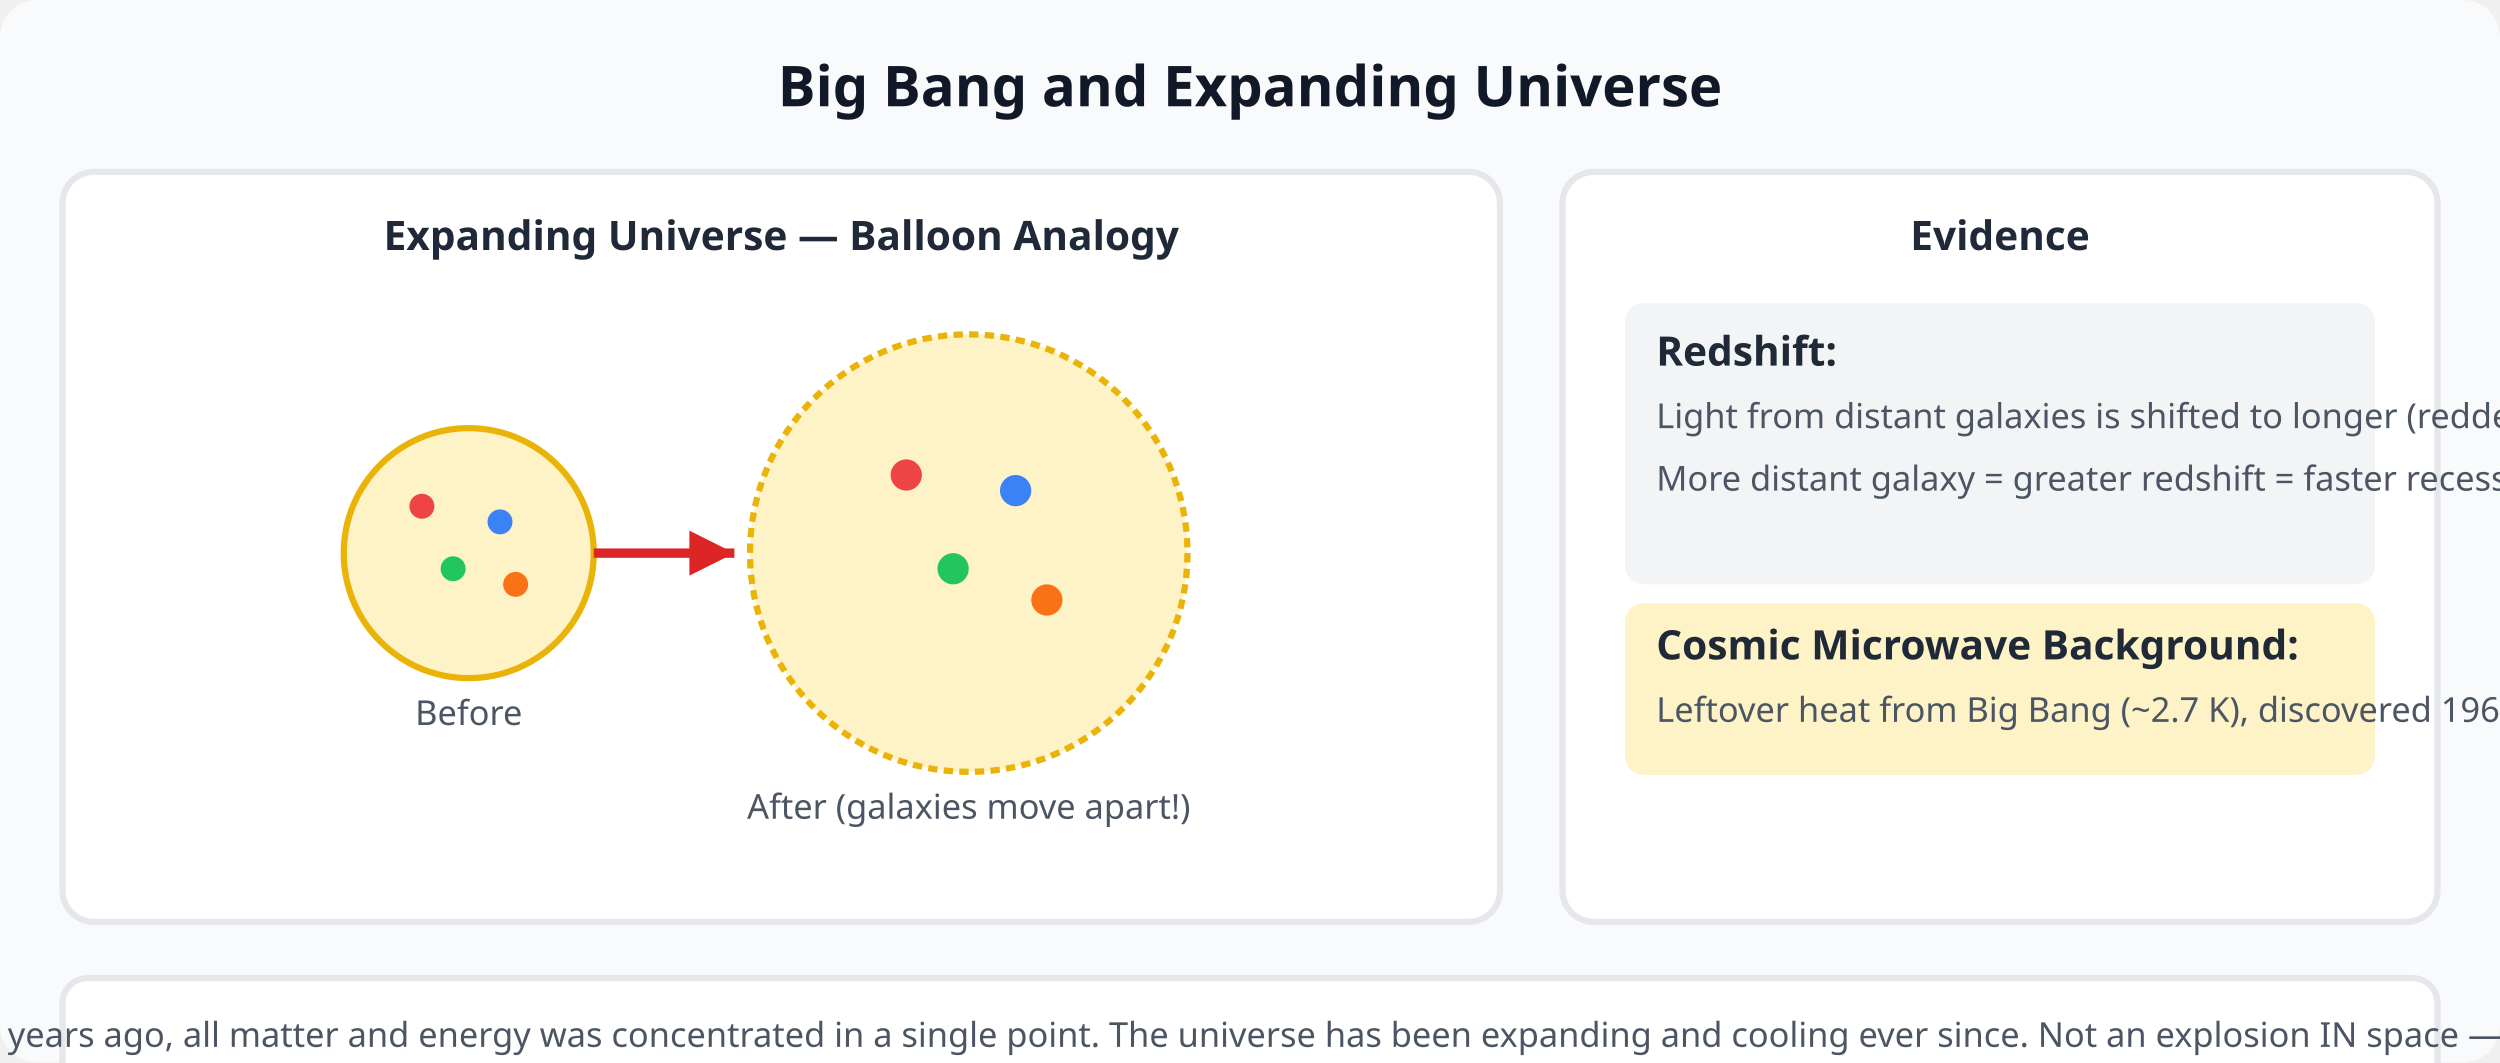
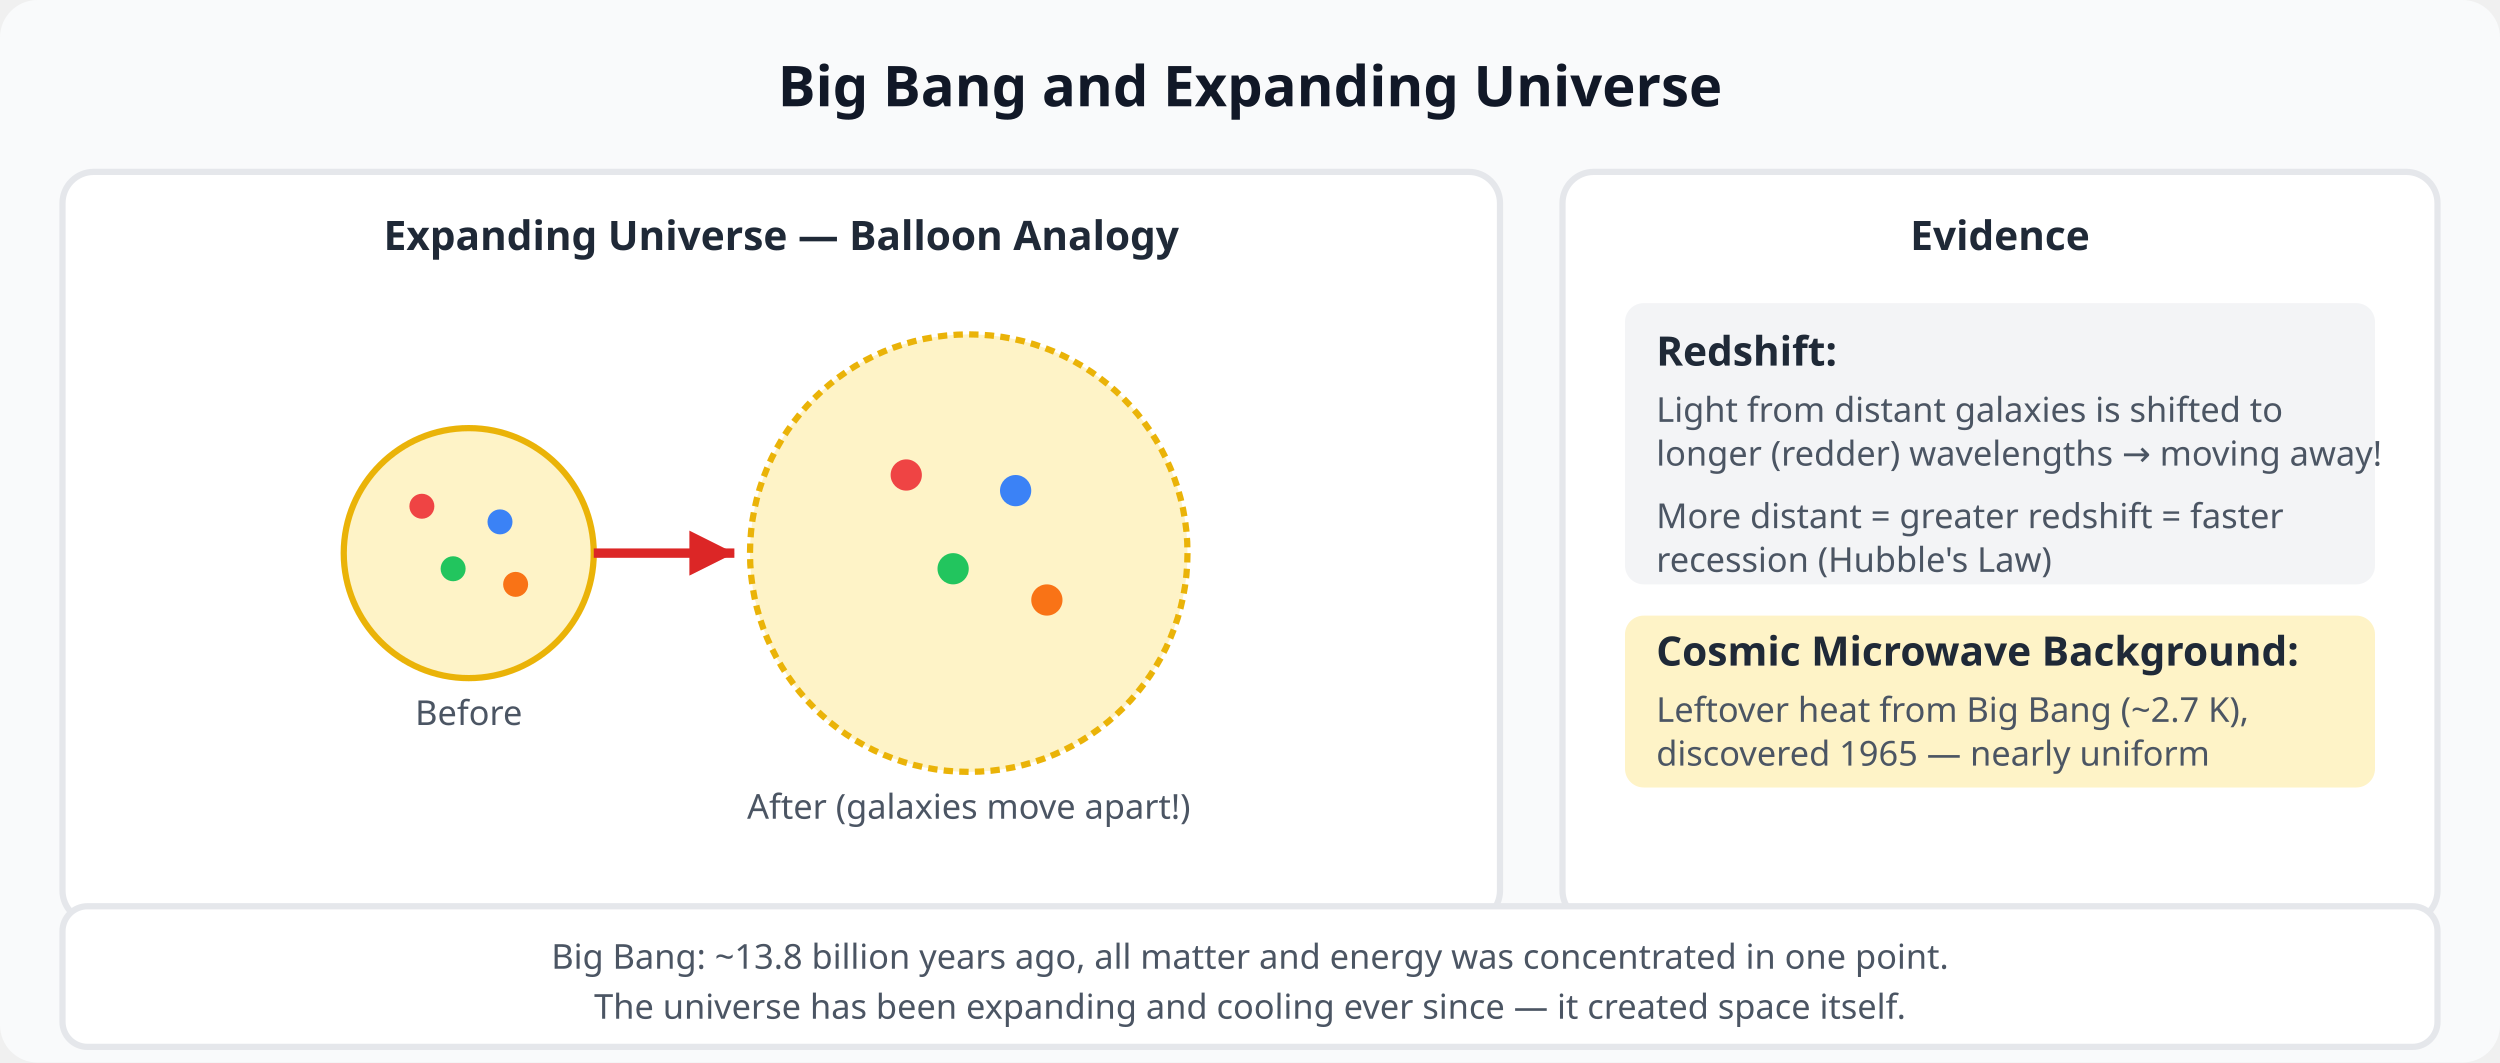
<svg xmlns="http://www.w3.org/2000/svg" viewBox="0 0 800 340" role="img" aria-labelledby="title desc">
  <defs>
    <style>.t{font-family:system-ui,sans-serif;font-size:18px;font-weight:700;fill:#111827}.l{font-family:system-ui,sans-serif;font-size:13px;font-weight:600;fill:#1f2937}.s{font-family:system-ui,sans-serif;font-size:11px;fill:#4b5563}.f{font-family:system-ui,sans-serif;font-size:16px;font-weight:700;fill:#dc2626}.b{fill:#fff;stroke:#e5e7eb;stroke-width:2}</style>
  </defs>
  <rect width="800" height="340" fill="#f9fafb" rx="12" />
  <text x="400" y="34" text-anchor="middle" class="t">Big Bang and Expanding Universe</text>
  <g transform="translate(0,55)">
    <rect x="20" y="0" width="460" height="240" rx="10" class="b" />
    <text x="250" y="25" text-anchor="middle" class="l">Expanding Universe — Balloon Analogy</text>
    <g transform="translate(40,42)">
      <circle cx="110" cy="80" r="40" fill="#fef3c7" stroke="#eab308" stroke-width="2" />
      <circle cx="95" cy="65" r="4" fill="#ef4444" />
      <circle cx="120" cy="70" r="4" fill="#3b82f6" />
      <circle cx="105" cy="85" r="4" fill="#22c55e" />
      <circle cx="125" cy="90" r="4" fill="#f97316" />
      <text x="110" y="135" text-anchor="middle" class="s">Before</text>
      <circle cx="270" cy="80" r="70" fill="#fef3c7" stroke="#eab308" stroke-width="2" stroke-dasharray="3,2" />
      <circle cx="250" cy="55" r="5" fill="#ef4444" />
      <circle cx="285" cy="60" r="5" fill="#3b82f6" />
      <circle cx="265" cy="85" r="5" fill="#22c55e" />
      <circle cx="295" cy="95" r="5" fill="#f97316" />
      <text x="270" y="165" text-anchor="middle" class="s">After (galaxies move apart!)</text>
      <line x1="150" y1="80" x2="195" y2="80" stroke="#dc2626" stroke-width="3" marker-end="url(#aR)" />
    </g>
    <rect x="500" y="0" width="280" height="240" rx="10" class="b" />
    <text x="640" y="25" text-anchor="middle" class="l">Evidence</text>
    <g transform="translate(520,42)">
      <rect x="0" y="0" width="240" height="90" rx="6" fill="#f3f4f6" />
      <text x="10" y="20" class="l">Redshift:</text>
-       <text x="10" y="40" class="s">Light from distant galaxies is shifted to longer (redder) wavelengths → moving away from us!</text>
-       <text x="10" y="60" class="s">More distant galaxy = greater redshift = faster recession (Hubble's Law)</text>
-       <rect x="0" y="96" width="240" height="55" rx="6" fill="#fef3c7" />
-       <text x="10" y="114" class="l">Cosmic Microwave Background:</text>
-       <text x="10" y="134" class="s">Leftover heat from Big Bang (~2.7 K), discovered 1965 — nearly uniform in all directions</text>
+       <text x="10" y="38" class="s">Light from distant galaxies is shifted to</text>
+       <text x="10" y="52" class="s">longer (redder) wavelengths → moving away!</text>
+       <text x="10" y="72" class="s">More distant = greater redshift = faster</text>
+       <text x="10" y="86" class="s">recession (Hubble's Law)</text>
+       <rect x="0" y="100" width="240" height="55" rx="6" fill="#fef3c7" />
+       <text x="10" y="116" class="l">Cosmic Microwave Background:</text>
+       <text x="10" y="134" class="s">Leftover heat from Big Bang (~2.7 K),</text>
+       <text x="10" y="148" class="s">discovered 1965 — nearly uniform</text>
    </g>
    <marker id="aR" viewBox="0 0 10 10" refX="8" refY="5" markerWidth="6" markerHeight="6" orient="auto">
      <path d="M0,1 L8,5 L0,9" fill="#dc2626" />
    </marker>
-     <rect x="20" y="258" width="760" height="35" rx="8" class="b" />
-     <text x="400" y="280" text-anchor="middle" class="s">Big Bang: ~13.8 billion years ago, all matter and energy was concentrated in a single point. The universe has been expanding and cooling ever since. Not an explosion IN space — it created space itself.</text>
+     <rect x="20" y="235" width="760" height="45" rx="8" class="b" />
+     <text x="400" y="255" text-anchor="middle" class="s">Big Bang: ~13.8 billion years ago, all matter and energy was concentrated in one point.</text>
+     <text x="400" y="271" text-anchor="middle" class="s">The universe has been expanding and cooling ever since — it created space itself.</text>
  </g>
</svg>
